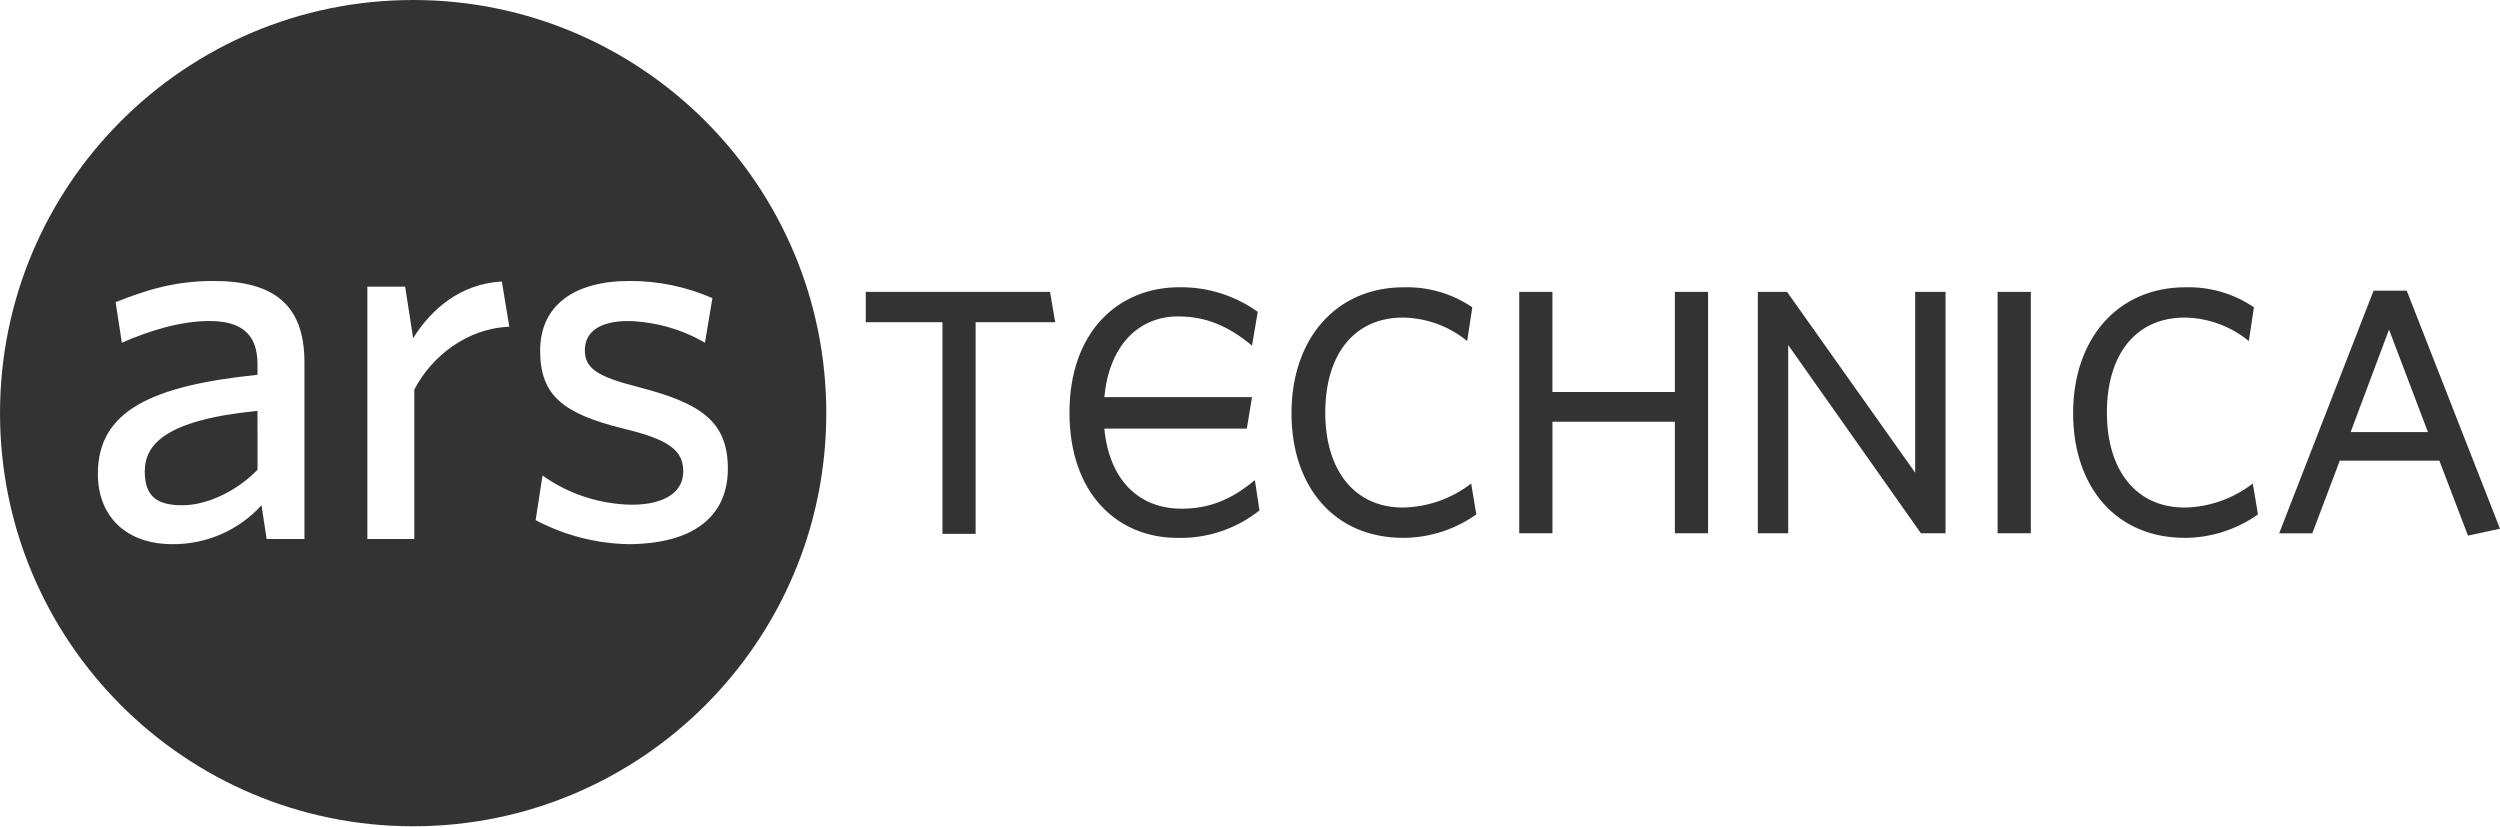
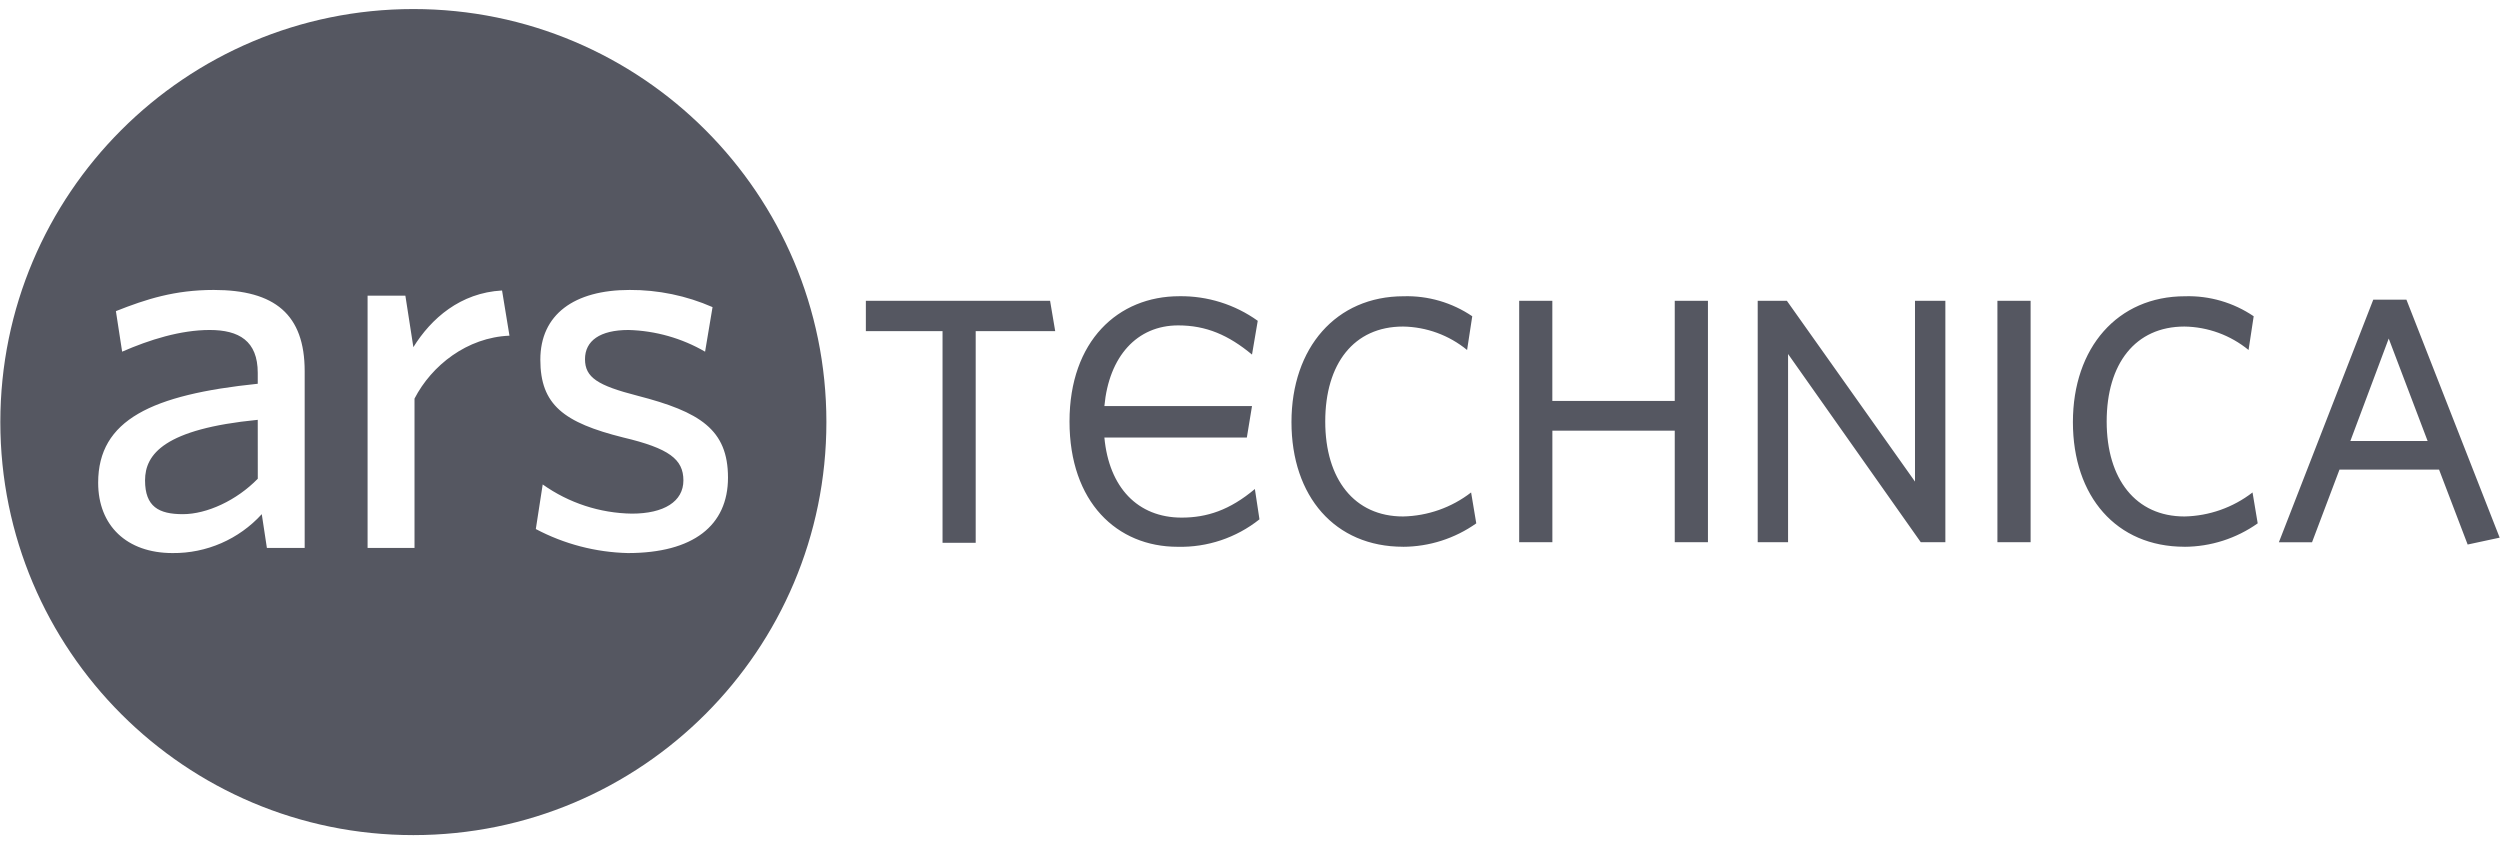
- <svg xmlns="http://www.w3.org/2000/svg" width="81.692" height="27" viewBox="0 0 65.353 21.6">
-   <g transform="translate(0 -122.8)" fill="#1a1a1a">
-     <g fill="#333">
-       <path d="M10.8 122.8A10.8 10.8 0 0 0 0 133.6a10.8 10.8 0 0 0 10.8 10.8 10.8 10.8 0 0 0 10.8-10.8 10.8 10.8 0 0 0-10.8-10.8zm-5.22 7.345c1.6 0 2.378.643 2.378 2.124v4.622H6.97l-.134-.883a3.111 3.111 0 0 1-2.333 1.017c-1.197 0-1.945-.717-1.945-1.84 0-1.645 1.406-2.302 4.173-2.587v-.284c0-.838-.493-1.122-1.256-1.122s-1.571.253-2.29.567l-.163-1.06c.793-.315 1.54-.554 2.558-.554zm10.875 0a5.34 5.34 0 0 1 2.168.449l-.195 1.165a4.218 4.218 0 0 0-2.003-.567c-.748 0-1.137.284-1.137.763 0 .478.329.688 1.376.957 1.63.42 2.363.883 2.363 2.14 0 1.256-.912 1.973-2.618 1.973a5.415 5.415 0 0 1-2.407-.628l.18-1.166a4.129 4.129 0 0 0 2.332.763c.838 0 1.347-.316 1.347-.869 0-.553-.375-.838-1.572-1.122-1.556-.389-2.169-.853-2.169-2.034 0-1.182.884-1.824 2.335-1.824zm-3.336.014l.194 1.182c-1.107.044-2.035.777-2.483 1.645v3.905H9.603v-6.597h.988l.209 1.347c.464-.748 1.227-1.422 2.319-1.482zm-6.388 3.382c-2.438.239-2.947.896-2.947 1.584 0 .688.36.883.988.883s1.406-.358 1.96-.927zM32.804 135.35c-.658.554-1.257.748-1.915.748-1.152 0-1.9-.793-2.02-2.094h3.725l.135-.823h-3.86c.12-1.301.853-2.109 1.93-2.109.733 0 1.317.254 1.93.763l.15-.883a3.44 3.44 0 0 0-2.05-.643c-1.6 0-2.872 1.167-2.872 3.276 0 2.11 1.242 3.276 2.827 3.276a3.306 3.306 0 0 0 2.14-.718zM25.504 131.222v5.534h-.867v-5.534h-2.005v-.793h4.817l.134.793zM36.678 136.86c-1.78 0-2.917-1.315-2.917-3.26 0-1.945 1.167-3.29 2.932-3.29a3.037 3.037 0 0 1 1.795.523l-.135.882a2.707 2.707 0 0 0-1.675-.613c-1.286 0-2.034.972-2.034 2.483 0 1.51.763 2.483 2.034 2.483a3.007 3.007 0 0 0 1.78-.628l.135.808a3.336 3.336 0 0 1-1.915.613zM43.783 136.741v-2.917h-3.2v2.917h-.868v-6.312h.867v2.618h3.201v-2.618h.868v6.312zM50.216 136.741l-3.47-4.921v4.921h-.794v-6.312h.763l3.35 4.727v-4.727h.794v6.312zM52.22 136.741v-6.312h.868v6.312zM57.111 136.86c-1.78 0-2.917-1.315-2.917-3.26 0-1.945 1.167-3.29 2.932-3.29a3.037 3.037 0 0 1 1.795.523l-.134.882a2.707 2.707 0 0 0-1.676-.613c-1.286 0-2.034.972-2.034 2.483 0 1.51.763 2.483 2.034 2.483a3.007 3.007 0 0 0 1.78-.628l.135.808a3.336 3.336 0 0 1-1.915.613zM62.048 130.399h.867l2.438 6.223-.837.18-.748-1.96h-2.603l-.718 1.9h-.867zm-.599 3.695h2.02l-1.017-2.678z" />
+ <svg xmlns="http://www.w3.org/2000/svg" id="svg8" version="1.1" viewBox="0 0 123.199 41.6" height="52" width="154">
+   <defs id="defs12" />
+   <g style="fill:#555761;stroke-width:0.531" id="g6" transform="matrix(1.884644,0,0,1.884644,0.01586687,-230.9884)">
+     <g style="fill:#555761;stroke-width:0.531" id="g4">
+       <path style="fill:#555761;stroke-width:0.531" id="path2" d="M 10.8,122.8 A 10.8,10.8 0 0 0 0,133.6 10.8,10.8 0 0 0 10.8,144.4 10.8,10.8 0 0 0 21.6,133.6 10.8,10.8 0 0 0 10.8,122.8 Z m -5.22,7.345 c 1.6,0 2.378,0.643 2.378,2.124 v 4.622 H 6.97 l -0.134,-0.883 a 3.111,3.111 0 0 1 -2.333,1.017 c -1.197,0 -1.945,-0.717 -1.945,-1.84 0,-1.645 1.406,-2.302 4.173,-2.587 v -0.284 c 0,-0.838 -0.493,-1.122 -1.256,-1.122 -0.763,0 -1.571,0.253 -2.29,0.567 l -0.163,-1.06 c 0.793,-0.315 1.54,-0.554 2.558,-0.554 z m 10.875,0 a 5.34,5.34 0 0 1 2.168,0.449 l -0.195,1.165 a 4.218,4.218 0 0 0 -2.003,-0.567 c -0.748,0 -1.137,0.284 -1.137,0.763 0,0.478 0.329,0.688 1.376,0.957 1.63,0.42 2.363,0.883 2.363,2.14 0,1.256 -0.912,1.973 -2.618,1.973 a 5.415,5.415 0 0 1 -2.407,-0.628 l 0.18,-1.166 a 4.129,4.129 0 0 0 2.332,0.763 c 0.838,0 1.347,-0.316 1.347,-0.869 0,-0.553 -0.375,-0.838 -1.572,-1.122 -1.556,-0.389 -2.169,-0.853 -2.169,-2.034 0,-1.182 0.884,-1.824 2.335,-1.824 z m -3.336,0.014 0.194,1.182 c -1.107,0.044 -2.035,0.777 -2.483,1.645 v 3.905 H 9.603 v -6.597 h 0.988 l 0.209,1.347 c 0.464,-0.748 1.227,-1.422 2.319,-1.482 z m -6.388,3.382 c -2.438,0.239 -2.947,0.896 -2.947,1.584 0,0.688 0.36,0.883 0.988,0.883 0.628,0 1.406,-0.358 1.96,-0.927 z m 26.073,1.809 c -0.658,0.554 -1.257,0.748 -1.915,0.748 -1.152,0 -1.9,-0.793 -2.02,-2.094 h 3.725 l 0.135,-0.823 h -3.86 c 0.12,-1.301 0.853,-2.109 1.93,-2.109 0.733,0 1.317,0.254 1.93,0.763 l 0.15,-0.883 a 3.44,3.44 0 0 0 -2.05,-0.643 c -1.6,0 -2.872,1.167 -2.872,3.276 0,2.11 1.242,3.276 2.827,3.276 a 3.306,3.306 0 0 0 2.14,-0.718 z m -7.3,-4.128 v 5.534 h -0.867 v -5.534 h -2.005 v -0.793 h 4.817 l 0.134,0.793 z m 11.174,5.638 c -1.78,0 -2.917,-1.315 -2.917,-3.26 0,-1.945 1.167,-3.29 2.932,-3.29 a 3.037,3.037 0 0 1 1.795,0.523 l -0.135,0.882 a 2.707,2.707 0 0 0 -1.675,-0.613 c -1.286,0 -2.034,0.972 -2.034,2.483 0,1.51 0.763,2.483 2.034,2.483 a 3.007,3.007 0 0 0 1.78,-0.628 l 0.135,0.808 a 3.336,3.336 0 0 1 -1.915,0.613 z m 7.105,-0.119 v -2.917 h -3.2 v 2.917 h -0.868 v -6.312 h 0.867 v 2.618 h 3.201 v -2.618 h 0.868 v 6.312 z m 6.433,0 -3.47,-4.921 v 4.921 h -0.794 v -6.312 h 0.763 l 3.35,4.727 v -4.727 h 0.794 v 6.312 z m 2.004,0 v -6.312 h 0.868 v 6.312 z m 4.891,0.119 c -1.78,0 -2.917,-1.315 -2.917,-3.26 0,-1.945 1.167,-3.29 2.932,-3.29 a 3.037,3.037 0 0 1 1.795,0.523 l -0.134,0.882 a 2.707,2.707 0 0 0 -1.676,-0.613 c -1.286,0 -2.034,0.972 -2.034,2.483 0,1.51 0.763,2.483 2.034,2.483 a 3.007,3.007 0 0 0 1.78,-0.628 l 0.135,0.808 a 3.336,3.336 0 0 1 -1.915,0.613 z m 4.937,-6.461 h 0.867 l 2.438,6.223 -0.837,0.18 -0.748,-1.96 h -2.603 l -0.718,1.9 H 59.58 Z m -0.599,3.695 h 2.02 l -1.017,-2.678 z" />
    </g>
  </g>
</svg>
